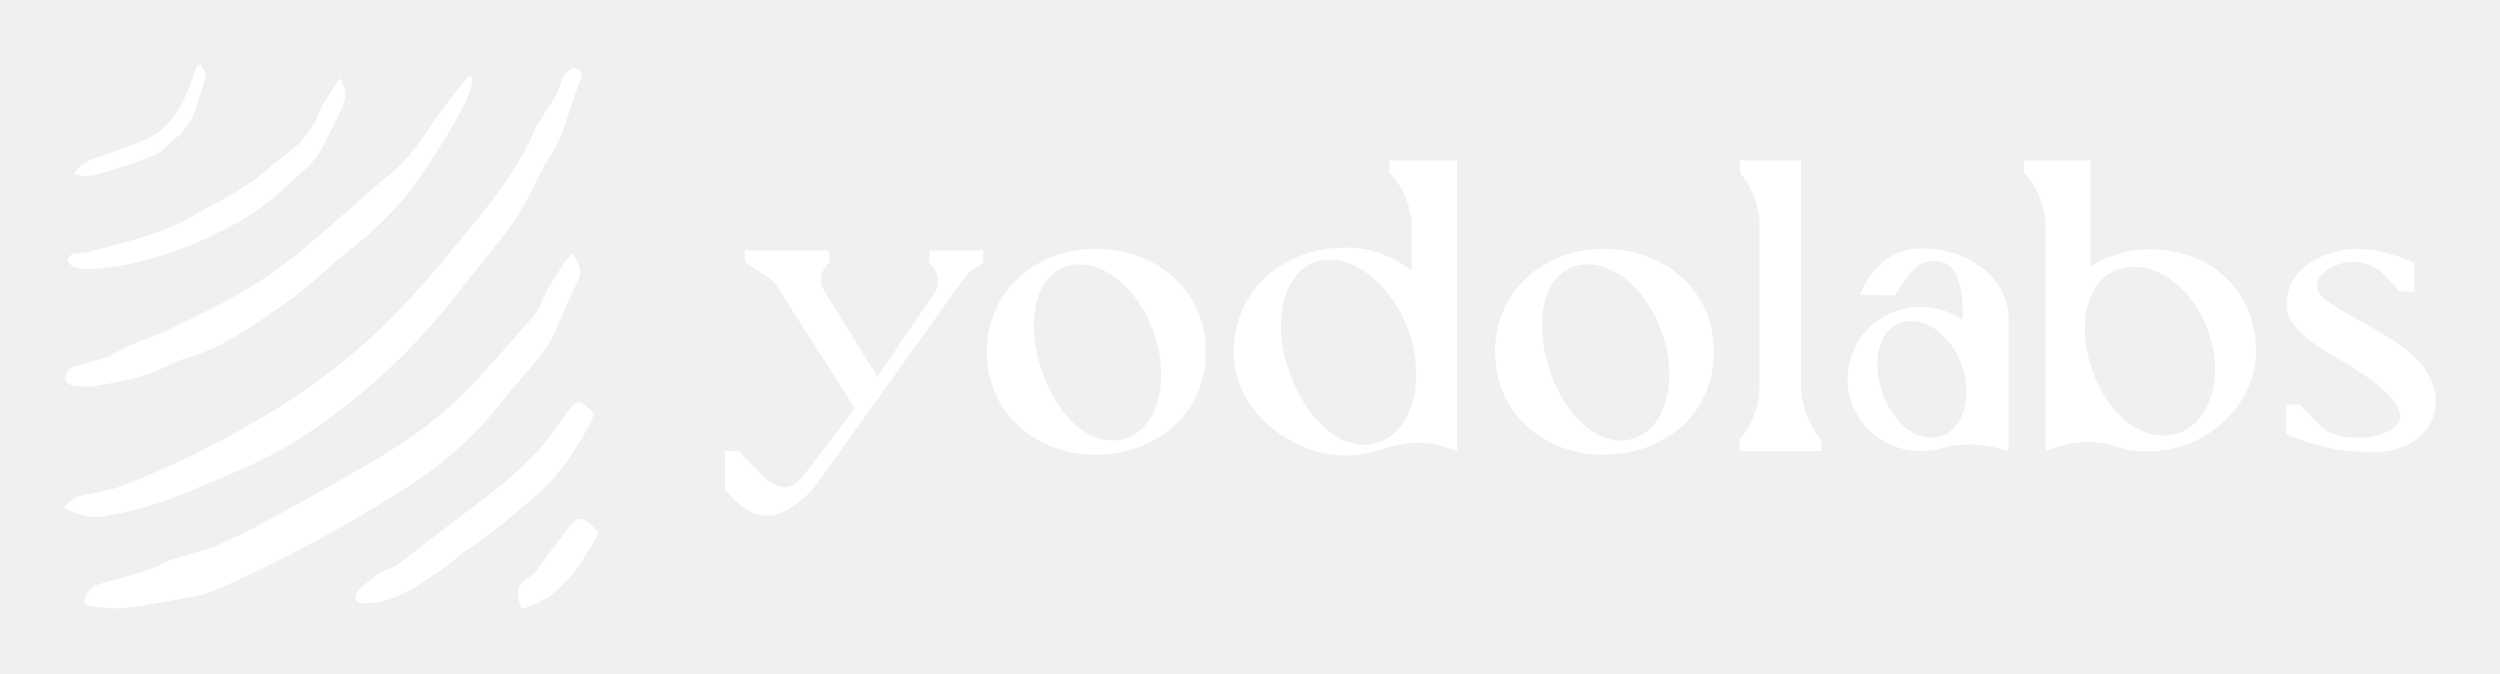
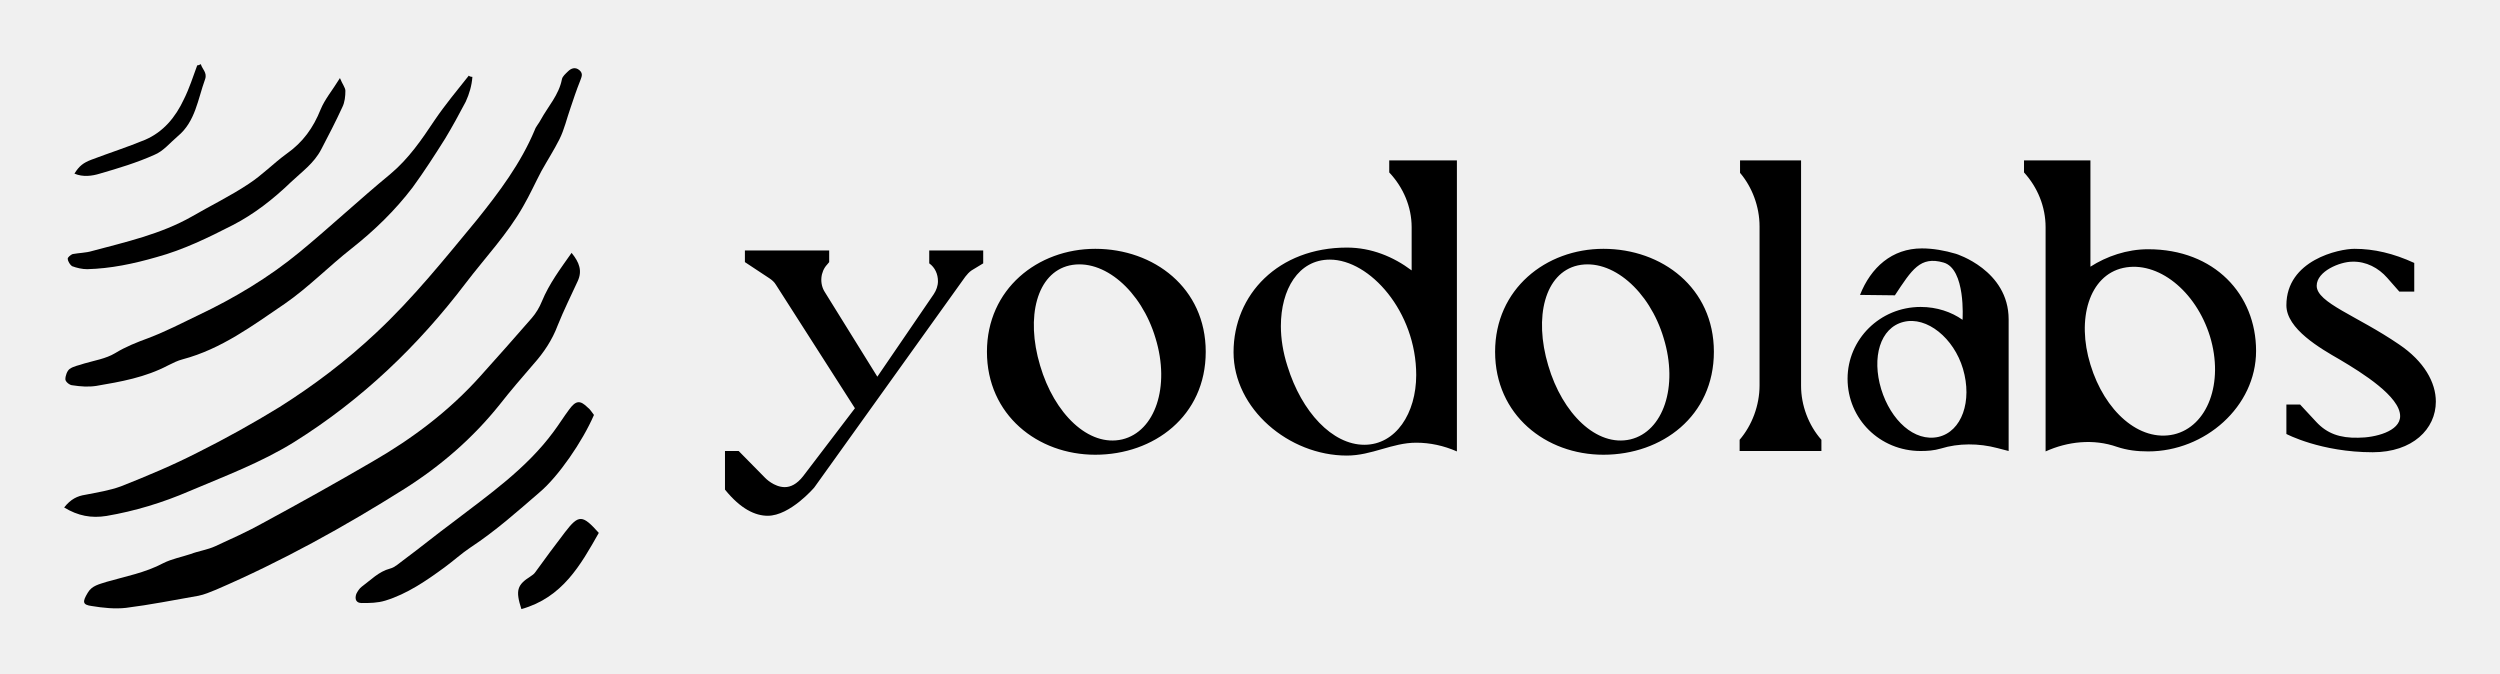
<svg xmlns="http://www.w3.org/2000/svg" version="1.1" width="3162.308" height="851.599" viewBox="0 0 3162.308 851.599">
  <g transform="scale(8.115419) translate(10, 10)">
    <defs id="SvgjsDefs2178" />
-     <g id="SvgjsG2179" featureKey="tOsHRK-0" transform="matrix(0.9426847,0,0,-0.9426847,-5.467572,89.64932)" fill="#fff">
+     <g id="SvgjsG2179" featureKey="tOsHRK-0" transform="matrix(0.9426847,0,0,-0.9426847,-5.467572,89.64932)" fill="#000">
      <g>
        <path d="M89.7,63.9c-1.9-2.7-3.7-5.1-4.9-8c-0.4-1-1-2-1.7-2.8c-2.8-3.2-5.6-6.4-8.5-9.6c-5.1-5.7-11.2-10.3-17.8-14.1   c-6-3.5-12.1-6.9-18.2-10.2c-2.5-1.4-5.2-2.6-7.8-3.8c-1.3-0.6-2.8-0.8-4.1-1.3c-1.5-0.5-3.1-0.8-4.5-1.5c-3-1.6-6.3-2.2-9.4-3.1   c-1.2-0.4-2.4-0.6-3.1-1.8c-0.9-1.5-0.9-2,0.7-2.2c1.8-0.3,3.8-0.5,5.6-0.3c4,0.5,8,1.3,12,2c1,0.2,1.9,0.6,2.9,1   c10.9,4.7,21.2,10.4,31.2,16.7c6,3.8,11.3,8.4,15.7,13.9c1.8,2.3,3.7,4.5,5.6,6.7c1.7,1.9,3.1,4,4,6.4c1,2.5,2.2,4.9,3.3,7.3   C91.5,60.9,91,62.3,89.7,63.9z" />
        <path d="M5.8,21.8c2.3-1.4,4.5-1.8,7-1.4c4.7,0.8,9.3,2.2,13.7,4.1c5.9,2.5,11.8,4.7,17.3,8.1C55,39.6,64.3,48.5,72.2,58.9   c3.2,4.2,6.9,8.1,9.5,12.7c1.1,1.9,2,3.9,3,5.8c1,1.8,2.1,3.5,3,5.3c0.8,1.6,1.2,3.4,1.8,5.1c0.5,1.5,1,3,1.6,4.5   c0.2,0.6,0.6,1.2-0.1,1.8c-0.7,0.6-1.4,0.3-1.9-0.2c-0.4-0.4-0.9-0.8-1-1.3c-0.5-2.6-2.3-4.5-3.5-6.7c-0.3-0.6-0.8-1.1-1-1.7   c-2.3-5.5-5.9-10.3-9.6-14.9c-5.3-6.4-10.5-12.9-16.6-18.6C52.4,46,47.1,42,41.4,38.4c-4.4-2.7-8.9-5.2-13.5-7.5   c-4.1-2.1-8.4-3.9-12.7-5.6c-1.9-0.7-3.9-1-5.9-1.4C8,23.7,6.9,23.2,5.8,21.8z" />
        <path d="M72.7,93.2c-1.9-2.4-3.9-4.8-5.6-7.3c-2.2-3.3-4.3-6.4-7.4-9c-5.1-4.2-9.9-8.7-15-12.9c-5.1-4.2-10.8-7.6-16.7-10.4   c-2.7-1.3-5.4-2.7-8.3-3.8c-1.9-0.7-3.7-1.4-5.5-2.5c-1.5-0.9-3.4-1.2-5.1-1.7c-0.8-0.3-1.7-0.4-2.4-0.9c-0.4-0.3-0.7-1.1-0.7-1.7   c0-0.4,0.7-1,1.2-1c1.3-0.2,2.6-0.3,3.9-0.1c4.1,0.7,8.1,1.4,11.9,3.4c0.8,0.4,1.6,0.8,2.4,1c6.4,1.7,11.6,5.6,16.9,9.2   c3.9,2.7,7.3,6.2,11,9.1c3.8,3,7.2,6.3,10.1,10.1c1.9,2.6,3.7,5.4,5.4,8.1c1.2,2,2.3,4,3.4,6.1c0.6,1.3,1,2.7,1.1,4.1   C73,93,72.8,93.1,72.7,93.2z" />
        <path d="M93.4,37.1c-0.4,0.5-0.6,0.9-1,1.2c-1.3,1.3-2,1.2-3.1-0.3c-0.9-1.2-1.7-2.5-2.6-3.7C82.2,28.2,76,23.9,70,19.3   c-2.7-2-5.4-4.2-8.1-6.2c-0.7-0.5-1.4-1.2-2.2-1.4c-1.9-0.5-3.2-1.9-4.7-3c-0.4-0.3-0.7-0.8-0.9-1.2c-0.3-0.9,0-1.5,0.9-1.5   c1.3,0,2.6,0,3.9,0.4c3.6,1.1,6.8,3.3,9.8,5.5c1.5,1.1,2.8,2.3,4.3,3.3c4.1,2.7,7.7,5.9,11.4,9.1C87.5,26.9,91.5,32.7,93.4,37.1z" />
        <path d="M51.4,92.8c-1.3-2.1-2.5-3.5-3.2-5.2c-1.2-3-2.9-5.4-5.6-7.3c-2.2-1.6-4-3.5-6.3-5c-3-2-6.3-3.6-9.4-5.4   C21.8,67,16,65.7,10.4,64.2c-1-0.3-2.1-0.3-3.2-0.5c-0.3-0.1-0.9-0.6-0.8-0.8c0-0.4,0.4-1,0.7-1.2c0.8-0.3,1.7-0.5,2.5-0.5   c3.9,0.1,7.7,0.9,11.5,2c4.4,1.2,8.5,3.2,12.6,5.3c3.5,1.8,6.7,4.3,9.6,7.1c1.8,1.7,3.8,3.1,5,5.4c1.2,2.3,2.4,4.6,3.5,7   c0.4,0.8,0.5,1.8,0.5,2.7C52.3,91.2,51.8,91.8,51.4,92.8z" />
        <path d="M81.4,5c6.8,1.9,9.8,7.3,12.8,12.6c-2.7,3-3.3,3.1-5.6,0.1c-1.7-2.2-3.3-4.4-4.9-6.6c-0.2-0.3-0.5-0.5-0.8-0.7   C80.7,9,80.4,8.1,81.4,5z" />
        <path d="M27.8,94.9c-0.7-1.9-1.3-3.8-2.2-5.6c-1.4-3-3.4-5.4-6.4-6.7c-2.9-1.2-6-2.2-8.9-3.3c-1.3-0.5-2-1-2.8-2.3   c1.4-0.6,2.9-0.4,4.2,0c3.1,0.9,6.1,1.8,9,3.1c1.5,0.6,2.6,2,3.9,3.1c2.9,2.4,3.3,6.1,4.5,9.4c0.4,1.1-0.5,1.7-0.7,2.5   C28.2,95,28,94.9,27.8,94.9z" />
      </g>
    </g>
-     <g id="SvgjsG2180" featureKey="dVtZHI-0" transform="matrix(3.235461,0,0,3.235461,102.3529,-4.412768)" fill="#fff">
+     <g id="SvgjsG2180" featureKey="dVtZHI-0" transform="matrix(3.235461,0,0,3.235461,102.3529,-4.412768)" fill="#000">
      <path d="M0.2 21.86 l0 -1.86 l0.66 0 l1.28 1.3 s0.42 0.44 0.94 0.44 c0.28 0 0.58 -0.14 0.88 -0.52 l2.5 -3.28 l-3.8 -5.94 c-0.08 -0.14 -0.2 -0.24 -0.32 -0.32 l-1.18 -0.78 l0 -0.56 l4.06 0 l0 0.56 l-0.1 0.12 c-0.32 0.34 -0.38 0.92 -0.1 1.34 l2.52 4.06 l2.72 -3.98 c0.12 -0.18 0.2 -0.4 0.2 -0.62 c0 -0.34 -0.14 -0.66 -0.42 -0.86 l0 -0.62 l2.6 0 l0 0.62 l-0.56 0.34 c-0.12 0.08 -0.22 0.2 -0.3 0.3 l-7.28 10.16 s-1.16 1.36 -2.24 1.36 c-0.6 0 -1.3 -0.32 -2.06 -1.26 z M12.82 15.22 c0 -3.02 2.44 -4.96 5.22 -4.96 c2.82 0 5.32 1.88 5.32 4.96 c0 3.1 -2.5 4.96 -5.32 4.96 c-2.78 0 -5.22 -1.92 -5.22 -4.96 z M15.38 15.88 c0.68 2.32 2.34 3.94 3.96 3.56 c1.58 -0.38 2.32 -2.54 1.6 -4.88 c-0.68 -2.28 -2.5 -3.86 -4.14 -3.5 c-1.58 0.36 -2.12 2.48 -1.42 4.82 z M33.28 11.3 l0 -2.08 c0 -0.98 -0.4 -1.92 -1.08 -2.64 l0 -0.58 l3.26 0 l0 14.02 c-0.64 -0.28 -1.3 -0.42 -1.96 -0.42 c-1.16 0 -2.14 0.62 -3.34 0.62 c-2.8 0 -5.46 -2.26 -5.46 -4.98 c0 -2.78 2.16 -5.04 5.46 -5.04 c1.18 0 2.24 0.44 3.12 1.1 z M31 19.7 c1.52 0 2.5 -1.52 2.5 -3.36 c0 -3.06 -2.24 -5.56 -4.16 -5.56 c-1.52 0 -2.36 1.44 -2.36 3.2 c0 0.6 0.1 1.26 0.32 1.94 c0.68 2.2 2.16 3.78 3.7 3.78 z M37.3 15.22 c0 -3.02 2.44 -4.96 5.22 -4.96 c2.82 0 5.32 1.88 5.32 4.96 c0 3.1 -2.5 4.96 -5.32 4.96 c-2.78 0 -5.22 -1.92 -5.22 -4.96 z M39.86 15.88 c0.68 2.32 2.34 3.94 3.96 3.56 c1.58 -0.38 2.32 -2.54 1.6 -4.88 c-0.68 -2.28 -2.5 -3.86 -4.14 -3.5 c-1.58 0.36 -2.12 2.48 -1.42 4.82 z M49.08 20 l0 -0.54 c0.6 -0.7 0.96 -1.66 0.96 -2.62 l0 -7.66 c0 -0.96 -0.36 -1.9 -0.94 -2.58 l0 -0.6 l2.94 0 l0 10.86 c0 0.94 0.36 1.9 0.98 2.6 l0 0.54 l-3.94 0 z M62.04 20 l-0.54 -0.14 c-0.9 -0.24 -1.88 -0.24 -2.72 0.02 c-0.34 0.1 -0.66 0.12 -0.98 0.12 c-1.96 0 -3.52 -1.54 -3.52 -3.48 c0 -1.9 1.56 -3.46 3.52 -3.46 c0.78 0 1.48 0.24 2.02 0.62 l0 -0.02 s0.16 -2.44 -0.92 -2.74 c-1.12 -0.32 -1.52 0.34 -2.34 1.58 l-1.68 -0.02 c0.52 -1.32 1.54 -2.24 2.98 -2.24 c0.54 0 1.1 0.1 1.64 0.26 c0 0 2.54 0.78 2.54 3.16 l0 6.34 z M55.9 17.02 c0.46 1.5 1.6 2.56 2.76 2.3 c1.12 -0.26 1.64 -1.72 1.18 -3.28 c-0.44 -1.48 -1.74 -2.54 -2.86 -2.26 c-1.14 0.28 -1.54 1.72 -1.08 3.24 z M63.82 20.02 l0 -10.8 c0 -0.98 -0.38 -1.92 -1.04 -2.64 l0 -0.58 l3.2 0 l0 5.12 c0.78 -0.5 1.76 -0.84 2.78 -0.84 c3.2 0 5.2 2.18 5.2 4.9 c0 2.68 -2.46 4.84 -5.2 4.84 c-0.54 0 -1.02 -0.06 -1.5 -0.22 c-1.14 -0.4 -2.38 -0.26 -3.44 0.22 z M65.98 15.84 c0.68 2.24 2.36 3.74 4.02 3.36 c1.62 -0.38 2.42 -2.48 1.74 -4.72 c-0.68 -2.2 -2.52 -3.66 -4.18 -3.3 c-1.64 0.36 -2.26 2.46 -1.58 4.66 z M75.42 19.18 l0 -1.42 l0.66 0 l0.78 0.84 c0.52 0.56 1.14 0.78 2.02 0.76 c0.8 0 2.02 -0.3 2.02 -1.04 c0 -0.94 -1.82 -2.08 -2.9 -2.72 c-0.94 -0.54 -2.58 -1.48 -2.58 -2.62 c0 -2.18 2.54 -2.72 3.28 -2.72 c0.94 0 1.88 0.22 2.88 0.68 l0 1.38 l-0.72 0 l-0.58 -0.66 c-0.42 -0.48 -1.02 -0.8 -1.68 -0.78 c-0.6 0 -1.72 0.46 -1.72 1.16 c0 0.82 1.94 1.44 3.96 2.82 c1.22 0.82 1.78 1.84 1.78 2.76 c0 1.32 -1.12 2.44 -3.04 2.44 c-2.5 0 -4.16 -0.88 -4.16 -0.88 z" />
    </g>
  </g>
</svg>
